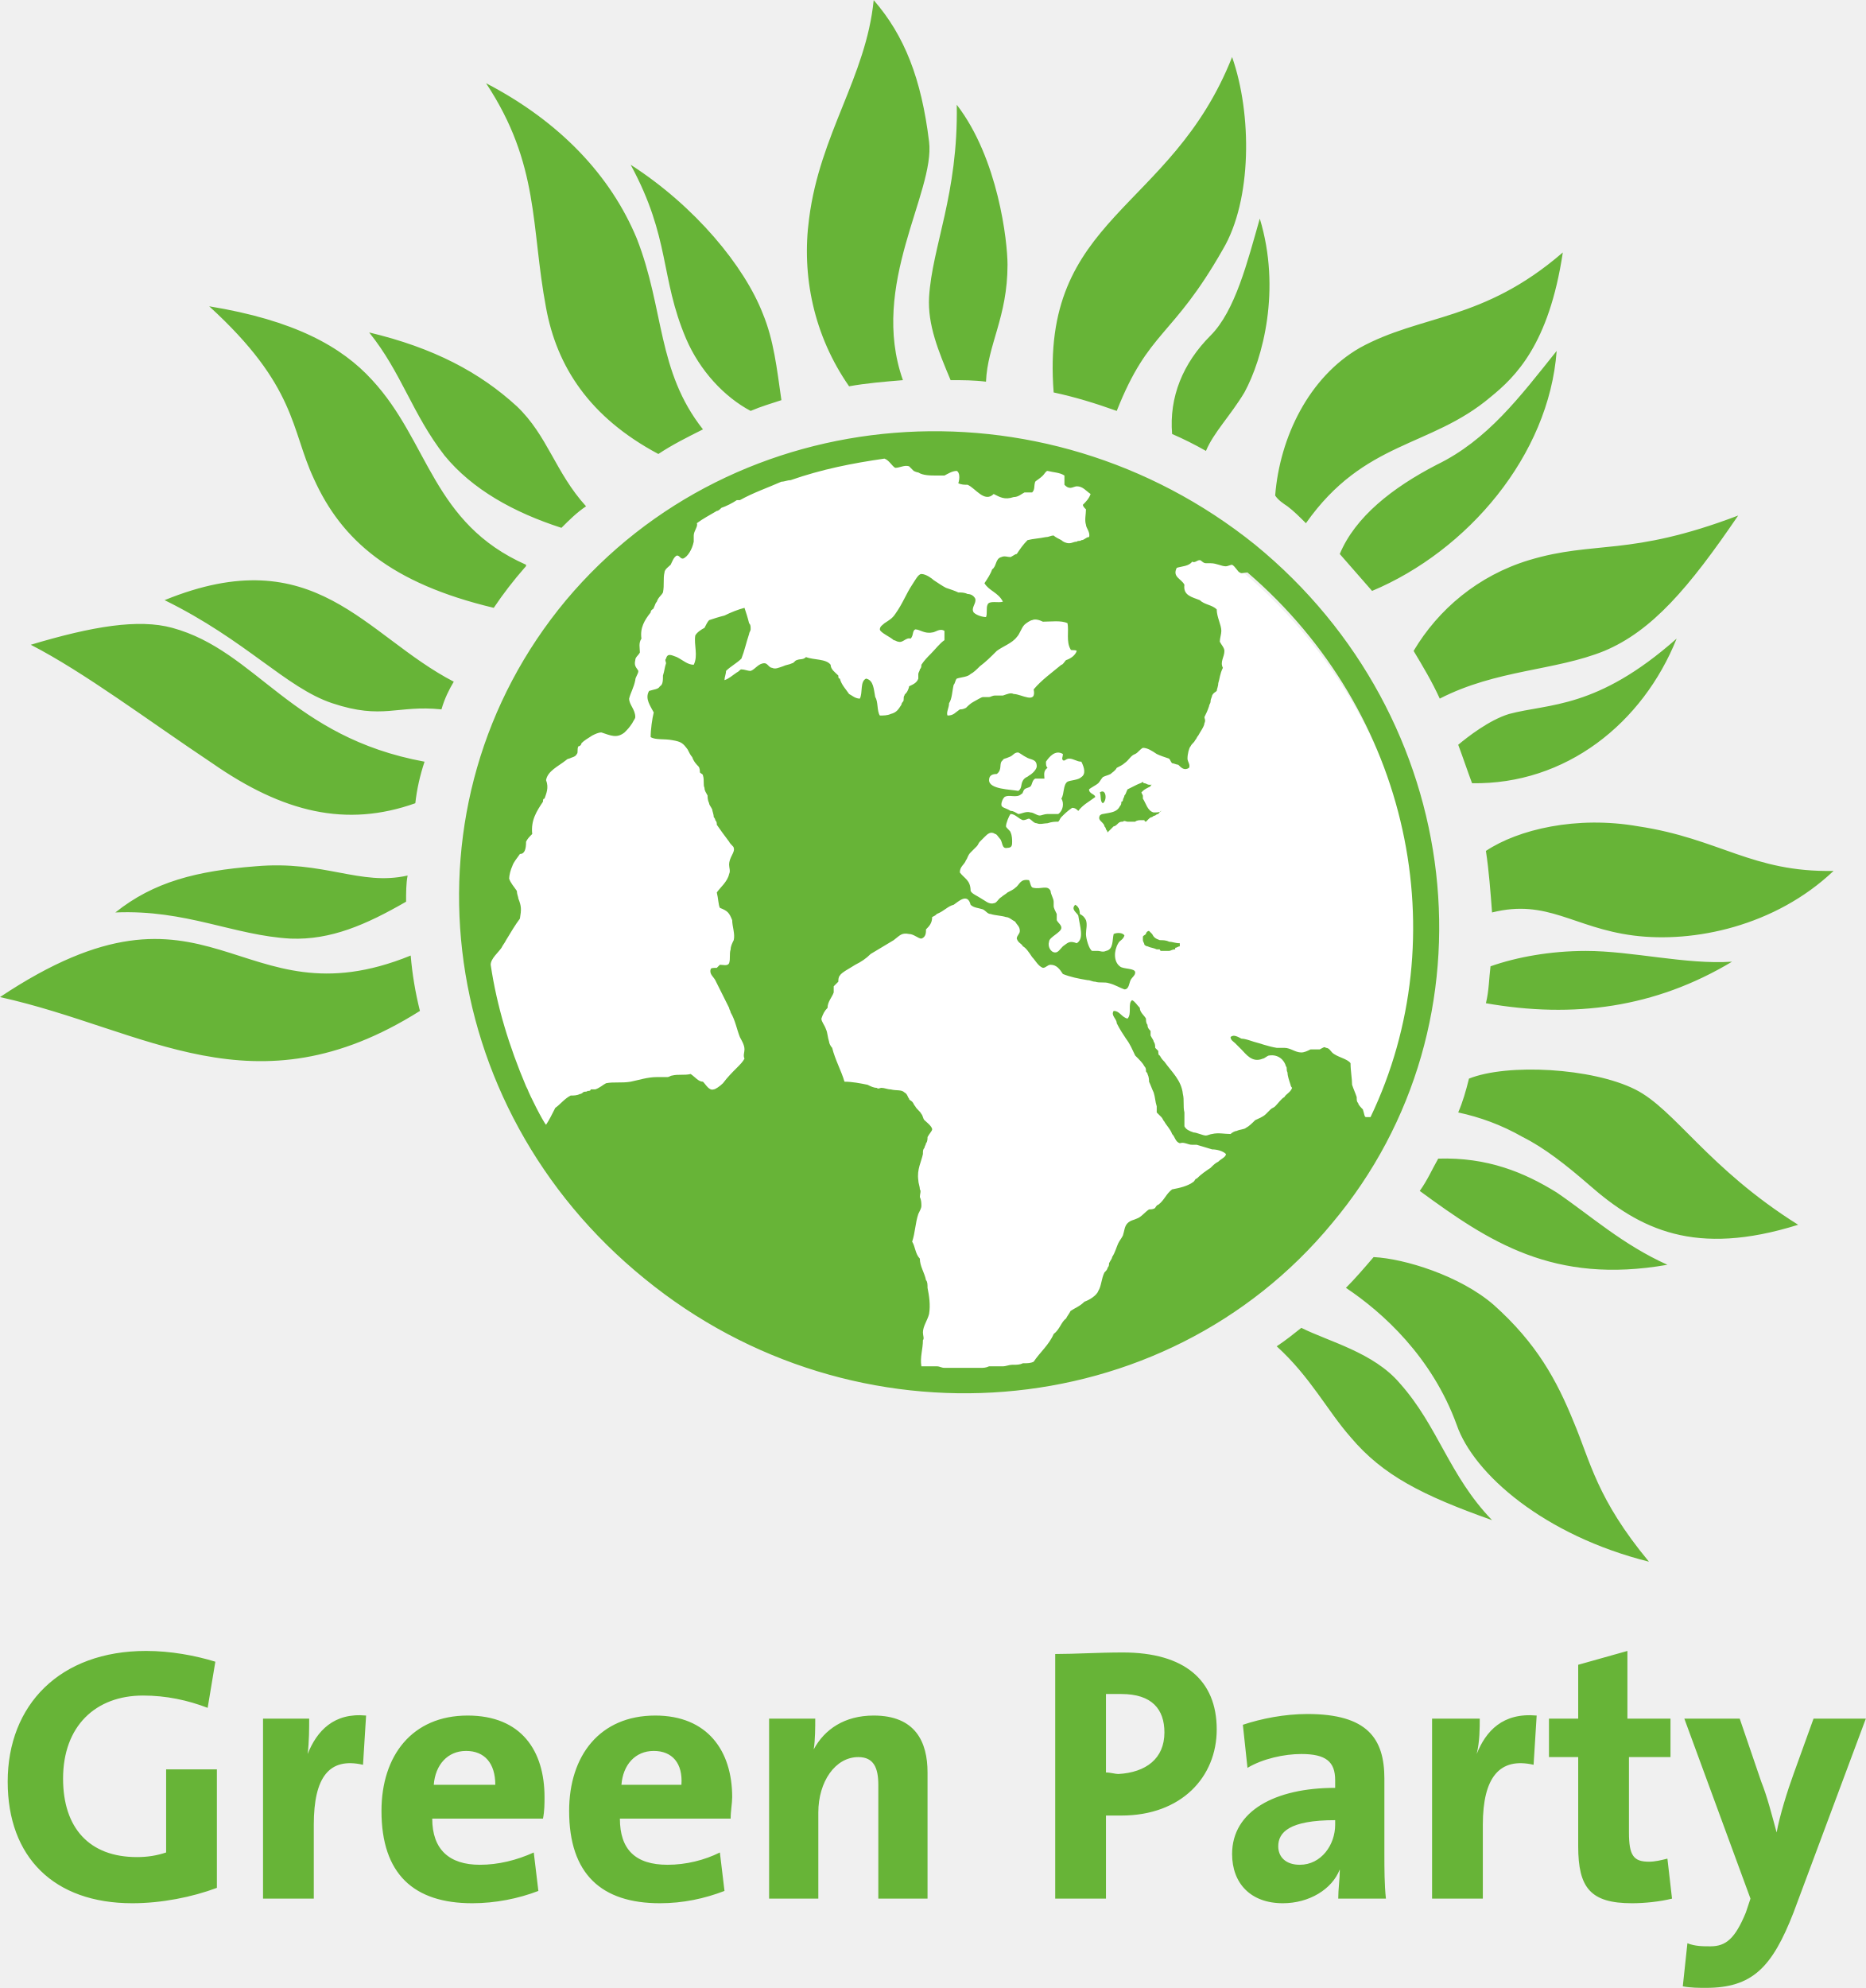
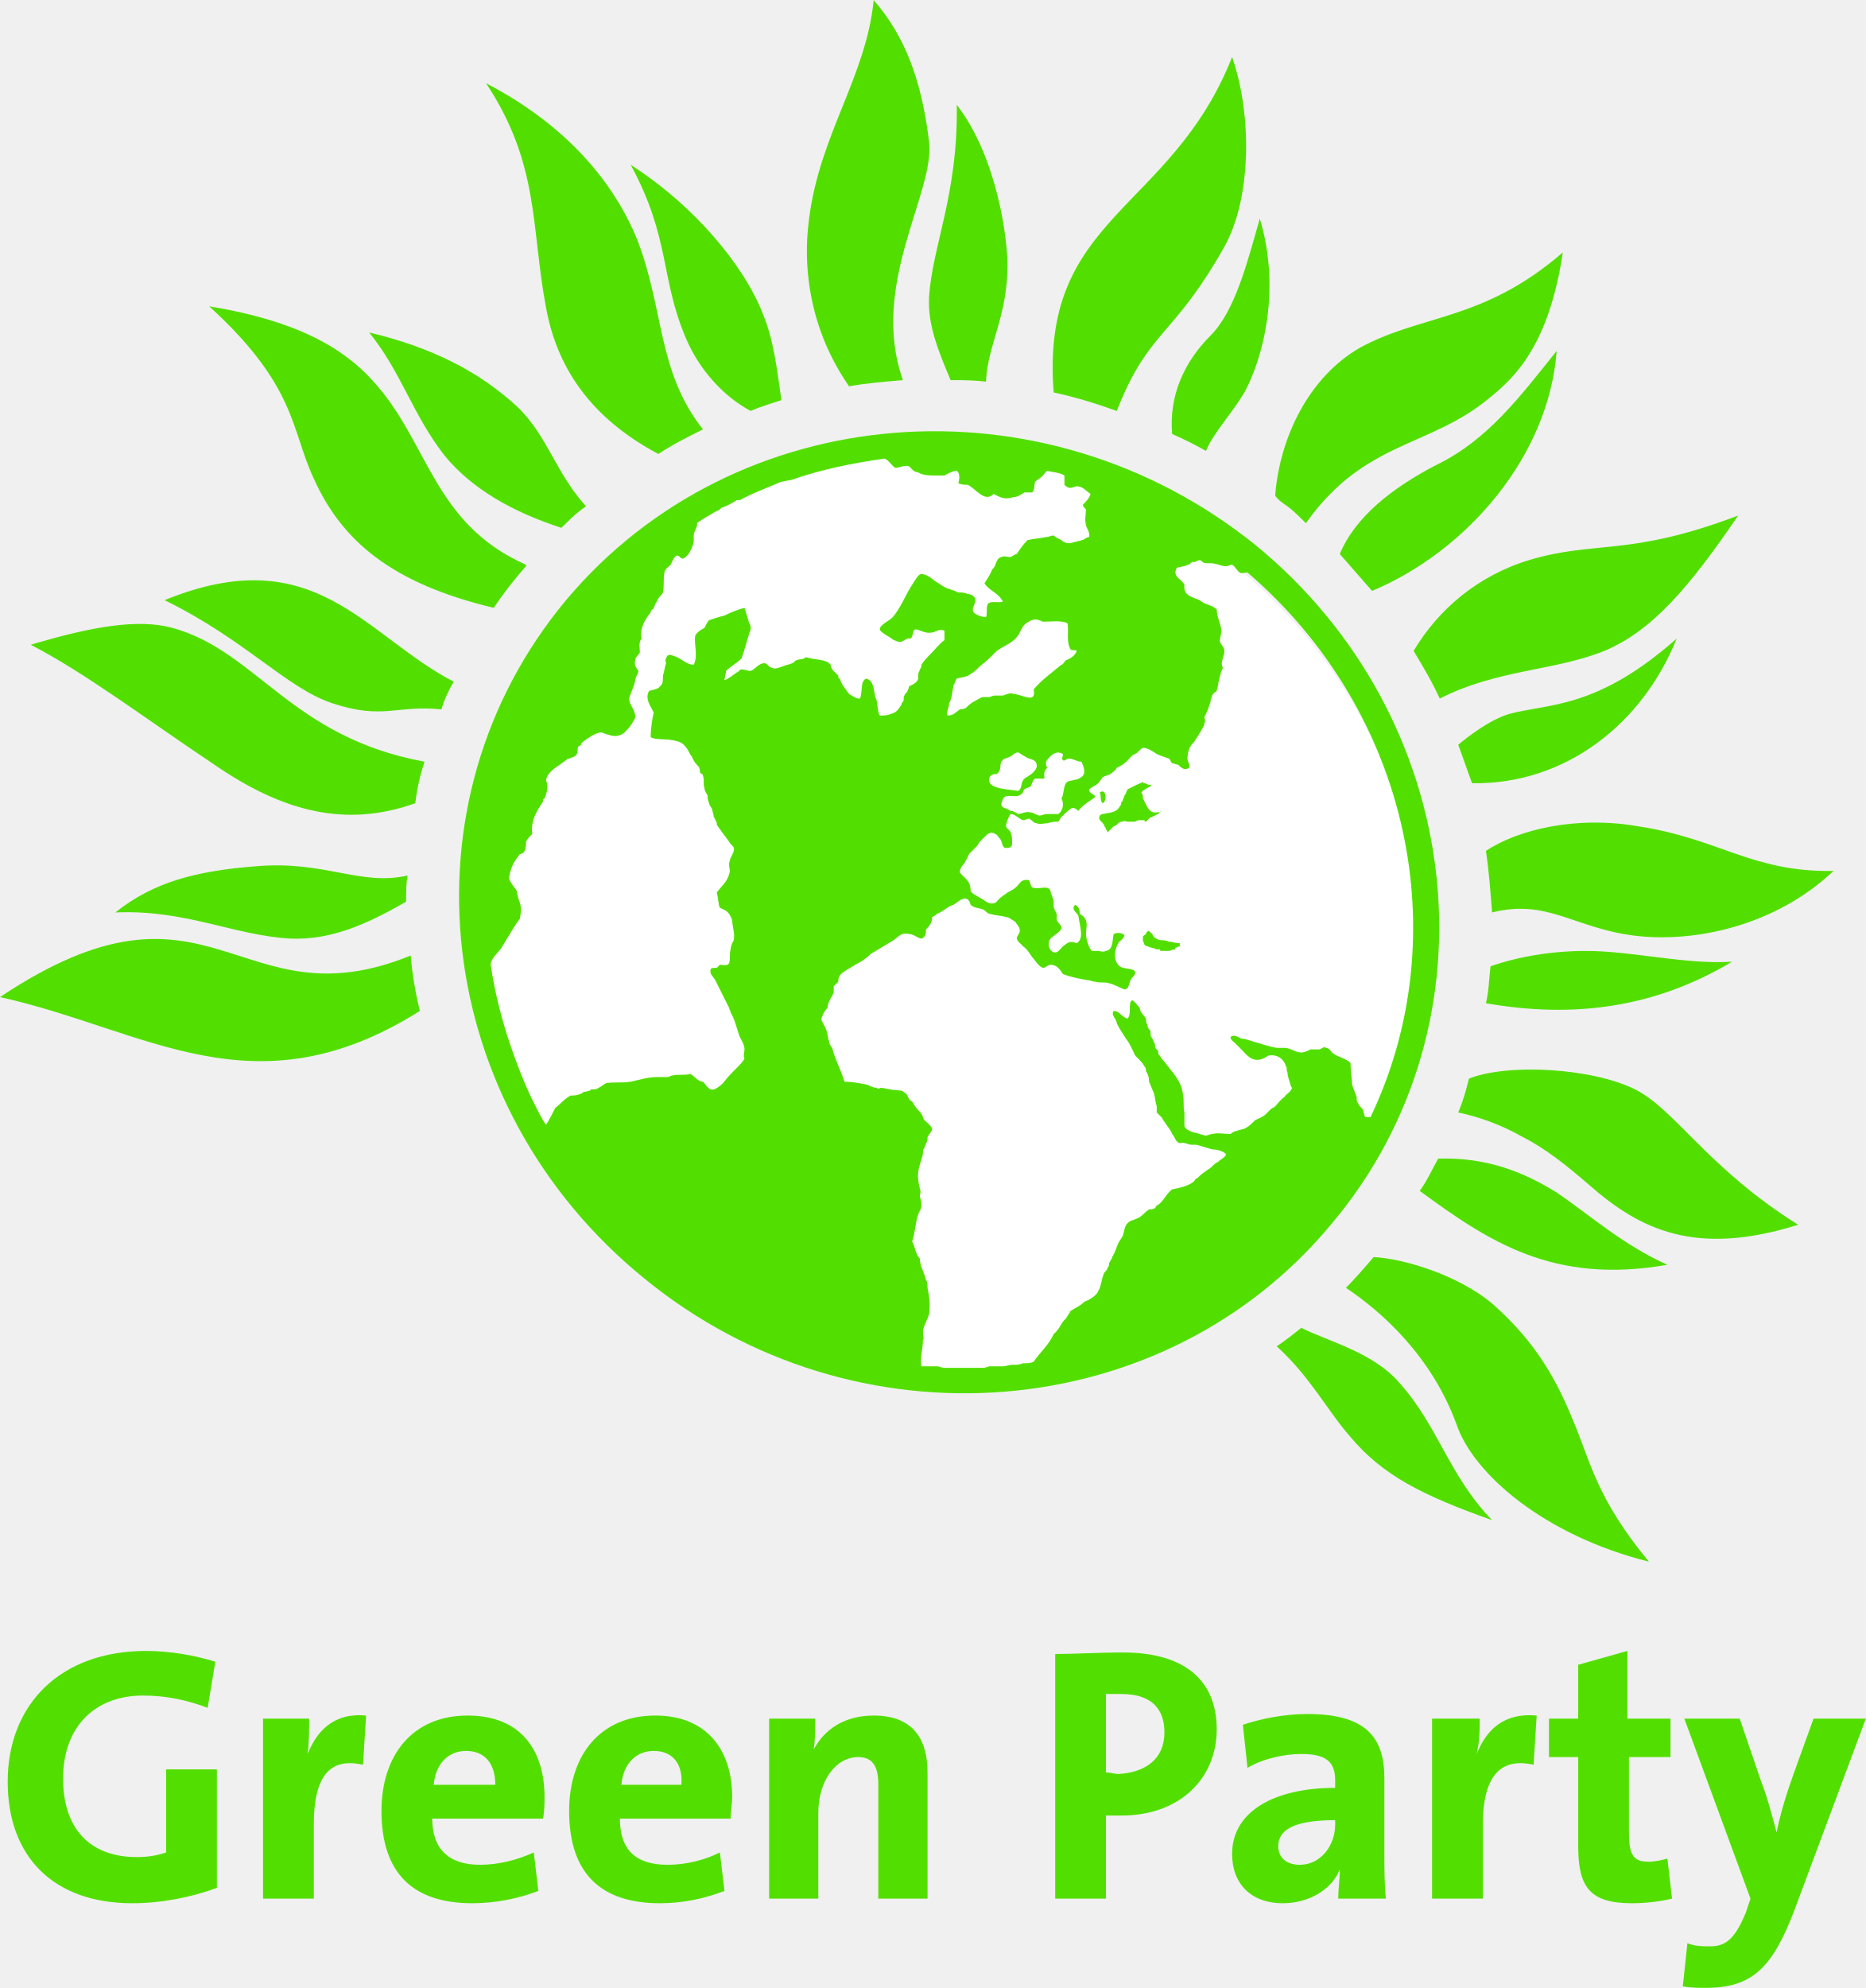
<svg xmlns="http://www.w3.org/2000/svg" xml:space="preserve" width="50mm" height="53.264mm" version="1.1" style="shape-rendering:geometricPrecision; text-rendering:geometricPrecision; image-rendering:optimizeQuality; fill-rule:evenodd; clip-rule:evenodd" viewBox="0 0 1213 1292">
  <defs>
    <style type="text/css">
   
    .fil0 {fill:white}
-     .fil1 {fill:#67B437;fill-rule:nonzero}
+     .fil1 {fill:#52df00;fill-rule:nonzero}
   
  </style>
  </defs>
  <g id="Layer_x0020_1">
    <g id="_1395200373200">
      <circle class="fil0" transform="matrix(0.356519 0.331118 -0.316393 0.329319 615.662 593.306)" r="643" />
      <path class="fil1" d="M140 1080c-13,-4 -29,-7 -45,-7 -56,0 -90,35 -90,85 0,49 30,79 81,79 19,0 39,-4 55,-10l0 -77 -33 0 0 54c-6,2 -12,3 -19,3 -31,0 -48,-19 -48,-51 0,-34 21,-54 52,-54 15,0 29,3 42,8l5 -30zm98 35c-21,-2 -32,10 -38,25l0 0c1,-8 1,-17 1,-23l-30 0 0 117 33 0 0 -48c0,-31 10,-44 32,-39l2 -32zm116 53c0,-30 -15,-53 -50,-53 -36,0 -56,26 -56,62 0,41 21,60 59,60 15,0 30,-3 43,-8l-3 -25c-11,5 -23,8 -35,8 -20,0 -31,-10 -31,-30l72 0c1,-5 1,-10 1,-14zm-72 -8c1,-13 9,-22 21,-22 12,0 19,8 19,22l-40 0zm194 8c0,-30 -16,-53 -50,-53 -36,0 -56,26 -56,62 0,41 21,60 59,60 15,0 29,-3 42,-8l-3 -25c-10,5 -22,8 -34,8 -21,0 -31,-10 -31,-30l72 0c0,-5 1,-10 1,-14zm-72 -8c1,-13 9,-22 21,-22 12,0 19,8 18,22l-39 0zm199 74l0 -82c0,-20 -8,-37 -35,-37 -19,0 -32,9 -39,22l0 0c1,-6 1,-15 1,-20l-30 0 0 117 32 0 0 -56c0,-20 11,-36 26,-36 10,0 13,7 13,18l0 74 32 0zm188 -110c0,-32 -21,-50 -61,-50 -16,0 -31,1 -44,1l0 159 33 0 0 -54c4,0 7,0 10,0 39,0 62,-25 62,-56zm-34 2c0,17 -12,26 -30,27 -2,0 -5,-1 -8,-1l0 -51c3,0 7,0 10,0 20,0 28,10 28,25zm144 108c-1,-9 -1,-20 -1,-29l0 -49c0,-26 -11,-42 -50,-42 -15,0 -30,3 -42,7l3 28c10,-6 24,-9 35,-9 16,0 22,5 22,17l0 5c-39,0 -67,15 -67,43 0,19 12,32 33,32 17,0 32,-9 37,-22l0 1c0,5 -1,12 -1,18l31 0zm-33 -48c0,13 -9,26 -23,26 -9,0 -14,-5 -14,-12 0,-9 7,-17 37,-17l0 3zm131 -71c-22,-2 -33,10 -39,25l0 0c2,-8 2,-17 2,-23l-31 0 0 117 33 0 0 -48c0,-31 11,-44 33,-39l2 -32zm85 93c-4,1 -8,2 -12,2 -10,0 -13,-4 -13,-19l0 -49 27 0 0 -25 -28 0 0 -44 -32 9 0 35 -19 0 0 25 19 0 0 58c0,27 8,37 35,37 8,0 18,-1 26,-3l-3 -26zm129 -91l-34 0 -13 36c-4,11 -9,27 -11,38l0 0c-3,-11 -6,-23 -10,-33l-14 -41 -36 0 43 117 -3 9c-7,17 -13,22 -23,22 -5,0 -10,0 -15,-2l-3 28c5,1 11,1 15,1 30,0 43,-13 57,-49l47 -126zm-397 -763c137,112 160,310 50,441 -109,132 -310,148 -447,36 -138,-112 -161,-309 -51,-441 110,-131 310,-147 448,-36zm-173 153c0,6 14,6 19,7 3,-2 1,-5 4,-8 1,-1 2,-1 3,-2 2,-1 5,-4 5,-6 0,-5 -4,-4 -7,-6 -2,-1 -3,-2 -5,-3 -3,0 -3,2 -6,3 -2,1 -4,1 -4,2 -3,2 0,6 -4,9 -3,0 -5,1 -5,4zm10 11c-1,1 -2,3 -2,5 0,2 3,2 6,4 2,0 3,1 5,2 2,0 5,-2 8,-1 2,0 4,2 6,2 1,0 3,-1 5,-1 2,0 5,0 7,0 3,-2 4,-7 2,-10 2,-3 1,-9 4,-11 2,-1 7,-1 9,-3 3,-2 2,-6 0,-10 -3,0 -5,-2 -8,-2 -2,0 -3,2 -4,1 -1,-1 0,-2 0,-4 -5,-3 -9,2 -11,5 0,2 0,3 1,4 -3,2 -2,5 -2,7l-6 0c-2,1 -2,4 -3,5 -1,1 -3,1 -4,2 -1,1 -1,3 -2,3 -3,3 -8,0 -11,2zm-14 -65c1,0 3,0 4,0 1,0 2,-1 4,-1 2,0 3,0 5,0 3,-1 5,-2 7,-1 5,0 15,7 13,-3 5,-6 12,-11 18,-16 1,0 2,-2 3,-3 3,-1 6,-3 7,-6 -1,-1 -4,0 -4,-1 -3,-5 -1,-12 -2,-17 -4,-2 -11,-1 -16,-1 -2,-1 -5,-2 -7,-1 -1,0 -4,2 -5,3 -2,2 -3,6 -5,8 -3,4 -9,6 -13,9 -4,4 -7,7 -11,10 -2,2 -4,4 -6,5 -2,2 -6,2 -9,3 -1,1 -1,3 -2,4 -1,4 -1,9 -3,12 0,3 -2,6 -1,8 4,0 5,-2 8,-4 1,0 2,0 4,-1 1,-1 3,-3 5,-4 2,-1 5,-3 6,-3zm-98 228c2,8 6,15 8,22 5,0 10,1 15,2 2,1 4,2 6,2 1,1 2,0 3,0 2,0 4,1 6,1 4,1 7,0 9,2 2,1 2,3 3,4 0,1 1,1 2,2 1,1 1,2 2,3 1,2 3,3 4,5 1,1 1,3 2,4 1,1 5,4 5,6 0,1 -2,3 -3,5 0,1 0,3 -1,4 0,1 -1,2 -1,3 -1,1 -1,2 -1,4 -1,5 -4,10 -3,17 0,2 1,4 1,6 1,1 0,3 0,5 1,2 1,4 1,6 0,1 -1,3 -2,5 -2,6 -2,12 -4,18 2,3 2,8 5,11 0,5 3,9 4,14 1,1 1,3 1,5 1,5 2,11 1,17 -1,4 -4,8 -4,12 0,2 1,4 0,5 0,6 -2,11 -1,17l0 0c1,0 2,0 3,0 2,0 3,0 4,0 1,0 2,0 3,0 2,0 3,1 5,1 1,0 1,0 2,0 2,0 3,0 5,0 1,0 2,0 2,0 2,0 4,0 5,0l3 0c1,0 3,0 5,0l2 0c1,0 3,0 5,-1l2 0c2,0 4,0 6,0l1 0c2,0 4,-1 6,-1l1 0c2,0 4,0 6,-1l1 0c2,0 4,0 6,-1 4,-6 10,-11 13,-18 4,-3 5,-8 8,-10 1,-2 2,-3 3,-5 3,-2 6,-3 9,-6 3,-1 8,-4 9,-7 2,-3 2,-8 4,-12 1,-1 2,-2 2,-3 1,-1 1,-2 1,-3 1,-2 2,-3 2,-4 2,-3 3,-7 4,-9 1,-2 2,-3 3,-5 1,-3 1,-6 3,-8 2,-2 4,-2 6,-3 3,-1 5,-4 8,-6 1,0 3,0 4,-1 0,0 1,-2 2,-2 4,-3 5,-7 9,-10 5,-1 10,-2 14,-5 1,-1 1,-2 2,-2 3,-3 6,-5 9,-7 2,-2 3,-3 5,-4 2,-2 5,-3 5,-5 -2,-2 -6,-3 -9,-3 -3,-1 -7,-2 -10,-3 -1,0 -2,0 -3,0 -3,0 -5,-2 -8,-1 -3,-1 -3,-4 -5,-6 -1,-3 -4,-6 -5,-8 -1,-1 -1,-2 -2,-3 -1,-1 -2,-2 -3,-3 0,-1 0,-3 0,-4 -1,-3 -1,-6 -2,-9 -1,-2 -2,-5 -3,-7 0,-1 0,-3 -1,-5 0,-1 -1,-1 -1,-2 0,-1 0,-2 -1,-3 -1,-2 -3,-4 -6,-7 -2,-4 -3,-7 -6,-11 -2,-3 -4,-6 -6,-10 0,-3 -4,-5 -2,-8 4,0 5,4 9,5 3,-3 0,-10 3,-12 2,1 3,3 5,5 0,3 3,5 4,7 0,1 0,3 1,4 0,2 1,3 2,4 0,1 0,2 0,3 1,2 2,3 2,4 1,1 1,3 1,4 1,1 1,1 2,2 0,1 0,3 1,3 1,2 2,3 3,4 5,7 11,12 12,21 1,4 0,8 1,12 0,3 0,5 0,9 1,2 3,3 6,4 2,0 6,2 8,2 1,0 3,-1 4,-1 4,-1 8,0 12,0 1,-1 3,-2 4,-2 2,-1 5,-1 6,-2 2,-1 4,-3 6,-5 2,-1 5,-2 7,-4 1,-1 2,-2 3,-3 1,-1 2,-1 3,-2 2,-2 4,-5 6,-6 1,-2 4,-3 5,-6 0,0 -1,-1 -1,-2 -1,-3 -2,-6 -2,-8 -1,-2 0,-3 -1,-4 -1,-4 -5,-8 -11,-7 -1,0 -3,2 -4,2 -7,3 -11,-3 -14,-6 -1,-1 -3,-3 -4,-4 -1,-1 -3,-2 -3,-4 2,-2 5,0 7,1 2,0 5,1 8,2 4,1 9,3 15,4 1,0 3,0 5,0 4,0 7,3 11,3 2,0 4,-1 6,-2 2,0 4,0 6,0 2,-1 3,-2 4,-1 2,0 3,2 4,3 3,3 10,4 12,7 0,5 1,10 1,14 1,3 2,5 3,8 0,2 0,3 1,4 0,1 2,3 3,4 1,3 1,5 2,5 1,0 2,0 3,0 56,-117 26,-263 -80,-354 -2,0 -4,1 -5,0 -1,0 -3,-4 -5,-5 -1,0 -3,1 -4,1 -3,0 -6,-2 -10,-2 -1,0 -2,0 -3,0 -2,0 -3,-2 -4,-2 -2,0 -3,2 -5,1 -2,3 -7,3 -10,4 -3,6 3,7 5,11 -1,7 5,8 10,10 3,3 8,3 11,6 0,5 3,10 3,14 0,2 -1,5 -1,7 1,2 3,4 3,6 0,4 -3,7 -1,11 -2,4 -2,7 -3,10 0,2 -1,4 -1,5 -1,1 -2,1 -3,3 0,1 -1,2 -1,4 0,1 -1,2 -1,3 -1,3 -2,5 -3,7 0,1 1,2 0,4 0,2 -3,6 -4,8 -1,1 -1,2 -2,3 -1,2 -2,2 -3,4 -1,1 -2,5 -2,8 0,2 2,4 1,6 -3,2 -5,0 -7,-2 -1,0 -3,-1 -4,-1 -1,-1 -1,-2 -2,-3 -3,-1 -6,-2 -8,-3 -3,-2 -6,-4 -9,-4 -2,1 -3,3 -5,4 -3,1 -4,4 -7,6 -1,1 -3,2 -5,3 -1,2 -3,3 -4,4 -2,1 -3,1 -5,2 -1,1 -2,3 -3,4 -1,1 -5,3 -6,4 0,3 4,3 4,5 -4,3 -8,5 -11,9 -1,-1 -2,-2 -4,-2 -3,2 -5,4 -7,6 -1,1 -1,2 -2,3 -2,0 -4,0 -7,1 -2,0 -5,1 -7,0 -2,0 -3,-2 -5,-3 -1,0 -2,1 -4,1 -3,-1 -5,-4 -8,-4 -1,1 -3,6 -3,8 0,1 3,3 3,4 1,2 1,5 1,6 0,2 0,4 -3,4 -4,1 -3,-4 -5,-6 -1,-1 -2,-3 -3,-3 -3,-2 -5,0 -7,2 -1,1 -2,2 -3,3 -1,1 -1,2 -2,3 -1,1 -3,3 -4,4 -2,2 -2,4 -3,5 -1,3 -4,4 -4,8 3,4 7,5 7,12 1,2 4,3 7,5 2,1 5,4 8,3 2,0 3,-3 5,-4 1,-1 3,-2 4,-3 2,-1 4,-2 5,-3 3,-2 3,-6 9,-5 1,2 1,5 3,5 5,1 9,-2 11,2 0,2 2,5 2,7 0,1 0,2 0,3 0,1 1,3 2,5 0,1 0,3 0,4 1,2 3,3 3,5 0,3 -8,6 -8,9 -1,3 1,7 4,7 2,0 3,-2 5,-4 3,-2 4,-4 9,-2 5,-3 2,-11 1,-18 -1,-2 -5,-4 -2,-7 2,1 3,3 3,6 2,1 3,2 4,4 1,3 0,6 0,9 0,3 2,10 4,11 1,0 2,0 4,0 1,0 3,1 5,0 5,-1 4,-7 5,-11 2,-1 6,-1 7,1 -1,3 -3,3 -4,5 -3,5 -3,12 1,15 2,2 10,1 10,4 0,2 -2,3 -3,5 -1,2 -1,6 -4,6 -3,-1 -6,-3 -10,-4 -3,-1 -6,0 -9,-1 -2,0 -3,-1 -5,-1 -6,-1 -11,-2 -16,-4 -2,-3 -4,-6 -8,-6 -2,0 -3,2 -5,2 -3,-1 -5,-5 -7,-7 -2,-3 -4,-6 -6,-7 -1,-2 -3,-2 -4,-5 0,-2 2,-3 2,-5 0,-3 -2,-4 -3,-6 -2,-1 -4,-3 -6,-3 -3,-1 -7,-1 -10,-2 -2,0 -3,-2 -5,-3 -3,-1 -6,-1 -8,-3 -2,-8 -8,-2 -11,0 -4,1 -6,4 -11,6 -1,1 -1,1 -3,2 0,4 -2,6 -4,8 0,2 0,5 -3,6 -2,0 -5,-3 -8,-3 -5,-1 -6,1 -10,4 -5,3 -10,6 -15,9 -3,3 -6,5 -10,7 -3,2 -9,5 -10,7 -1,1 -1,3 -1,4 -1,1 -2,2 -3,3 0,2 0,3 0,4 -1,3 -4,6 -4,10 -2,2 -3,4 -4,7 0,2 2,4 3,7 1,2 1,5 2,8 0,1 1,3 2,4zm-199 25l1 2c1,3 10,21 12,23 2,-3 4,-7 6,-11 3,-2 6,-6 10,-8 2,0 4,0 6,-1 1,0 2,-1 2,-1 1,-1 2,0 3,-1 1,0 2,0 2,-1 1,0 3,0 3,0 3,-1 5,-3 7,-4 5,-1 10,0 16,-1 5,-1 11,-3 17,-3 2,0 5,0 7,0 1,0 2,-1 3,-1 4,-1 8,0 12,-1 3,2 5,5 8,5 2,2 4,6 7,5 1,0 4,-2 6,-4 3,-4 6,-7 9,-10 2,-2 4,-4 5,-6 -1,-2 0,-4 0,-6 0,-3 -2,-6 -3,-8 -2,-5 -3,-11 -6,-16 0,-1 -1,-2 -1,-3 -3,-6 -6,-12 -9,-18 -1,-2 -4,-4 -3,-7 0,-1 2,-1 4,-1 1,-1 1,-1 2,-2 2,0 5,1 6,-1 1,-3 0,-6 1,-9 0,-2 1,-4 2,-6 1,-4 -1,-9 -1,-13 -2,-5 -3,-6 -8,-8 -1,-2 -1,-6 -2,-10 2,-3 7,-7 8,-12 1,-2 0,-4 0,-6 0,-5 4,-8 3,-11 0,-1 -2,-2 -3,-4 -3,-4 -6,-8 -8,-11 0,-1 0,-2 -1,-3 0,-1 -1,-2 -1,-2 0,-2 -1,-4 -1,-5 -1,-2 -2,-3 -2,-4 -1,-2 -1,-4 -1,-5 -1,-2 -2,-3 -2,-5 -1,-2 0,-5 -1,-8 0,-1 -1,-1 -2,-2 0,-1 0,-3 -1,-4 -1,-1 -3,-3 -4,-6 -1,-1 -2,-3 -3,-5 -3,-4 -4,-5 -10,-6 -5,-1 -11,0 -14,-2 0,-5 1,-12 2,-16 -2,-4 -6,-9 -3,-14 3,-1 6,-1 7,-3 2,-1 2,-4 2,-7 1,-3 1,-5 2,-8 0,-1 -1,-2 0,-3 1,-4 4,-2 7,-1 4,2 7,5 11,5 3,-6 0,-13 1,-19 1,-2 4,-4 6,-5 1,-2 2,-4 3,-5 3,-1 6,-2 10,-3 4,-2 9,-4 13,-5 1,3 2,6 3,10 1,1 1,2 1,4 0,1 -1,2 -1,3 -2,6 -3,11 -5,16 -3,3 -7,5 -10,8 0,2 -1,4 -1,6 3,-1 5,-3 8,-5 2,-1 2,-2 3,-2 2,0 4,1 6,1 3,-1 5,-5 9,-5 2,0 3,3 5,3 2,1 4,0 7,-1 2,-1 4,-1 6,-2 1,0 2,-2 3,-2 2,-1 4,0 6,-2 5,2 13,1 16,5 0,3 3,5 5,7 0,1 0,2 1,2 1,4 4,7 6,10 2,1 4,3 7,3 2,-4 0,-11 4,-13 5,1 5,7 6,12 2,3 1,9 3,12 2,0 5,0 7,-1 4,-1 5,-3 7,-6 0,-1 1,-2 1,-2 1,-1 0,-3 1,-4 0,-1 1,-1 2,-3 0,0 1,-2 1,-3 2,-1 5,-2 6,-5 0,-1 0,-2 0,-3 0,-1 1,-2 1,-3 1,-1 1,-2 1,-3 2,-3 4,-5 6,-7 3,-3 6,-7 9,-9 0,-2 0,-5 0,-6 -3,-2 -6,1 -8,1 -5,1 -8,-2 -11,-2 -2,1 -1,4 -3,6 -3,-1 -5,3 -8,2 -1,0 -2,-1 -3,-1 -2,-2 -9,-5 -9,-7 0,-2 2,-3 3,-4 3,-2 5,-3 7,-6 5,-7 7,-13 11,-19 2,-3 4,-7 6,-7 3,0 7,3 8,4 3,2 6,4 8,5 3,1 6,2 8,3 2,0 4,0 6,1 2,0 4,1 5,3 1,3 -3,6 -1,9 2,2 6,3 8,3 1,-2 0,-6 1,-8 1,-3 7,-1 10,-2 -3,-6 -9,-7 -12,-12 2,-3 4,-6 5,-9 3,-2 2,-7 6,-8 2,-1 4,0 6,0 2,-1 3,-2 4,-2 2,-3 4,-6 7,-9 4,-1 7,-1 12,-2 2,0 3,-1 5,-1 1,1 3,2 5,3 1,1 3,2 5,2 2,0 3,-1 5,-1 1,-1 2,0 3,-1 2,0 3,-2 5,-2 1,-3 -2,-6 -2,-8 -1,-3 0,-7 0,-10 -1,-1 -2,-2 -2,-3 2,-2 4,-4 5,-7 -3,-2 -5,-5 -9,-5 -1,0 -3,1 -4,1 -2,0 -3,-1 -4,-2l0 -6c-3,-2 -7,-2 -11,-3 -1,0 -2,2 -3,3 -2,2 -4,3 -5,4 -1,3 0,5 -2,7 -2,0 -3,0 -5,0 -2,1 -4,3 -7,3 -6,2 -9,0 -13,-2 -6,6 -12,-4 -17,-6 -2,0 -4,0 -6,-1 1,-3 1,-7 -1,-8 -3,0 -6,2 -8,3 -2,0 -3,0 -5,0 -4,0 -9,0 -12,-2 -1,0 -3,-1 -3,-1 -1,-1 -2,-2 -3,-3 -3,-1 -6,1 -9,1 -2,-1 -4,-5 -7,-6 -21,3 -41,7 -61,14 -2,0 -4,1 -6,1 -9,4 -18,7 -27,12l-2 0c-3,2 -7,4 -10,5 -1,1 -2,2 -3,2 -5,3 -9,5 -13,8 1,2 -2,5 -2,8 0,2 0,3 0,4 -1,5 -4,10 -7,11 -2,0 -2,-2 -4,-2 -2,1 -3,4 -4,6 -1,1 -4,3 -4,5 -1,4 0,8 -1,13 -1,2 -3,3 -4,6 -1,1 -1,2 -2,4 0,1 -2,1 -2,3 -4,5 -7,10 -6,17 -2,3 -1,6 -1,9 -1,2 -3,3 -3,5 -1,4 1,5 2,7 0,2 -2,4 -2,6 -1,5 -3,8 -4,12 0,4 4,7 4,12 0,1 -1,2 -2,4 -2,3 -3,4 -5,6 -5,4 -9,2 -15,0 -2,0 -4,1 -6,2 -3,2 -5,3 -7,5 0,1 -1,2 -2,2 -1,2 0,4 -1,5 -1,2 -3,2 -5,3 -1,0 -2,1 -2,1 -5,4 -12,7 -13,13 2,5 0,9 -1,12 -1,0 -1,1 -1,2 -4,6 -8,12 -7,21 -2,2 -3,3 -4,5 0,5 -1,8 -4,8 -2,3 -4,5 -5,8 -1,2 -2,6 -2,8 1,3 3,5 5,8 0,2 1,4 1,5 2,5 2,7 1,13 -3,4 -6,9 -9,14 -1,2 -2,3 -3,5 -2,3 -7,7 -7,11 4,27 12,53 23,79zm373 -191c4,-3 5,5 2,7 -2,-1 -1,-5 -2,-7zm7 24c0,0 1,-1 2,-2 1,0 2,-1 3,-2 1,-1 2,-1 3,-1l0 0c1,-1 2,0 3,0 0,0 1,0 1,0 1,0 2,0 4,0 1,-1 3,-1 4,-1l0 0c1,0 1,0 2,0l0 0c0,1 1,1 1,1l0 0c0,0 1,-1 2,-2l0 0c0,0 1,-1 2,-1l0 0c1,-1 2,-1 2,-1l0 0c1,-1 2,-1 2,-1 1,-1 1,-2 2,-2 -1,1 -3,1 -5,1l0 0c-4,-1 -5,-6 -7,-9 0,-1 0,-2 0,-2l-1 -2 1 -1c1,-1 3,-2 5,-3l0 0c0,-1 1,-1 1,-1 -1,0 -1,0 -2,0 -1,0 -2,-1 -3,-1 -1,0 -1,-1 -1,-1l0 0c-1,1 -2,1 -4,2 -2,1 -4,2 -6,3 -1,2 -1,3 -2,4l0 0c0,1 -1,2 -1,3 0,0 0,1 -1,1 0,1 0,2 -1,3 -2,4 -6,4 -11,5 0,0 -1,0 -2,1 -1,2 0,3 1,4 1,1 2,2 2,3 1,1 1,2 1,2l0 0c1,1 1,2 1,2l0 0c0,0 1,-1 2,-2l0 0zm27 68c-1,-1 -2,-2 -2,-2 -1,0 -2,1 -2,2 -1,1 -2,1 -2,2 0,1 0,1 0,2 0,1 1,2 1,3 0,0 1,1 2,1 2,1 4,1 6,2 0,0 1,0 2,0l0 0c0,0 0,1 1,1 2,0 4,0 5,0l0 0c1,0 2,-1 4,-1l0 0 0 -1c1,0 2,-1 3,-1 0,-1 0,-1 0,-2l0 0c-3,0 -5,-1 -7,-1l0 0c-2,-1 -4,-1 -6,-1l0 0c-3,-1 -4,-2 -5,-4zm-479 -85c-45,16 -86,6 -132,-26 -42,-28 -83,-59 -118,-77 40,-12 70,-17 92,-11 55,15 77,71 164,87 -3,9 -5,18 -6,27zm-134 -323c55,9 86,26 106,48 37,40 39,93 100,120 0,1 0,1 -1,2 -7,8 -14,17 -20,26 -67,-16 -99,-44 -117,-84 -15,-32 -11,-60 -68,-112zm-61 394c25,-20 53,-27 91,-30 45,-4 68,13 99,6 -1,5 -1,11 -1,17 -26,15 -49,25 -75,24 -37,-2 -68,-19 -114,-17zm165 -377c42,10 72,26 96,48 20,19 25,43 45,65 -6,4 -11,9 -16,14 -31,-10 -58,-25 -76,-47 -21,-27 -28,-54 -49,-80zm33 441c-108,68 -178,12 -273,-9 138,-92 154,19 267,-27 1,12 3,24 6,36zm14 -196c-29,-3 -38,7 -71,-4 -30,-10 -56,-41 -109,-67 98,-40 130,23 188,53 -3,5 -6,11 -8,18zm543 414c22,20 33,42 48,59 21,25 47,38 92,54 -28,-29 -35,-61 -60,-89 -17,-20 -46,-27 -64,-36 -5,4 -10,8 -16,12zm45 -38c24,16 56,45 72,89 11,32 57,72 125,89 -34,-41 -38,-65 -49,-91 -11,-27 -24,-51 -52,-76 -22,-19 -58,-30 -78,-31 -6,7 -12,14 -18,20zm48 -63c45,33 87,61 161,48 -29,-13 -50,-32 -72,-47 -21,-13 -45,-23 -77,-22 -4,7 -7,14 -12,21zm34 -265c61,1 111,-39 133,-94 -52,46 -83,42 -109,49 -13,4 -27,15 -33,20 3,8 6,17 9,25zm55 -281c-24,30 -45,58 -78,74 -29,15 -53,34 -63,58 7,8 14,16 21,24 62,-26 115,-88 120,-156zm4 -64c-52,45 -92,40 -132,62 -33,19 -52,58 -55,96 2,3 5,5 8,7 4,3 8,7 12,11 38,-54 81,-49 120,-82 16,-13 38,-34 47,-94zm-50 488c57,10 110,3 160,-27 -30,2 -65,-7 -95,-7 -23,0 -45,4 -62,10 -1,8 -1,16 -3,24zm164 -317c-71,27 -93,16 -136,29 -33,10 -59,32 -75,59 6,10 12,20 17,31 37,-19 75,-18 107,-31 31,-13 55,-41 87,-88zm-160 258c36,-9 53,10 92,15 39,5 92,-6 130,-42 -53,1 -74,-21 -127,-29 -40,-7 -78,2 -99,16 2,13 3,27 4,40zm-22 130c14,3 28,8 42,16 14,7 28,18 43,31 33,29 69,47 136,26 -59,-37 -80,-75 -106,-88 -28,-14 -83,-17 -108,-7 -2,8 -4,15 -7,22zm-632 -669c48,25 81,60 98,101 18,46 13,86 43,124 -10,5 -20,10 -29,16 -45,-24 -66,-57 -73,-95 -10,-53 -4,-93 -39,-146zm94 53c42,27 74,66 86,97 7,17 9,35 12,56 -6,2 -13,4 -20,7 -17,-9 -33,-26 -42,-47 -17,-40 -10,-65 -36,-113zm158 -107c20,23 31,51 36,92 4,33 -39,93 -17,155 -12,1 -24,2 -35,4 -23,-33 -31,-72 -26,-109 7,-55 37,-92 42,-142zm87 172c0,34 -13,52 -14,76 -8,-1 -15,-1 -23,-1 -8,-19 -15,-36 -14,-54 2,-33 19,-67 18,-125 27,35 33,89 33,104zm30 83c-9,-115 76,-117 116,-218 13,37 13,93 -6,125 -33,58 -48,52 -69,105 -14,-5 -27,-9 -41,-12zm99 38c5,-12 16,-23 25,-38 12,-22 24,-67 10,-113 -8,28 -16,60 -32,76 -18,18 -27,40 -25,64 7,3 15,7 22,11z" />
    </g>
  </g>
</svg>
